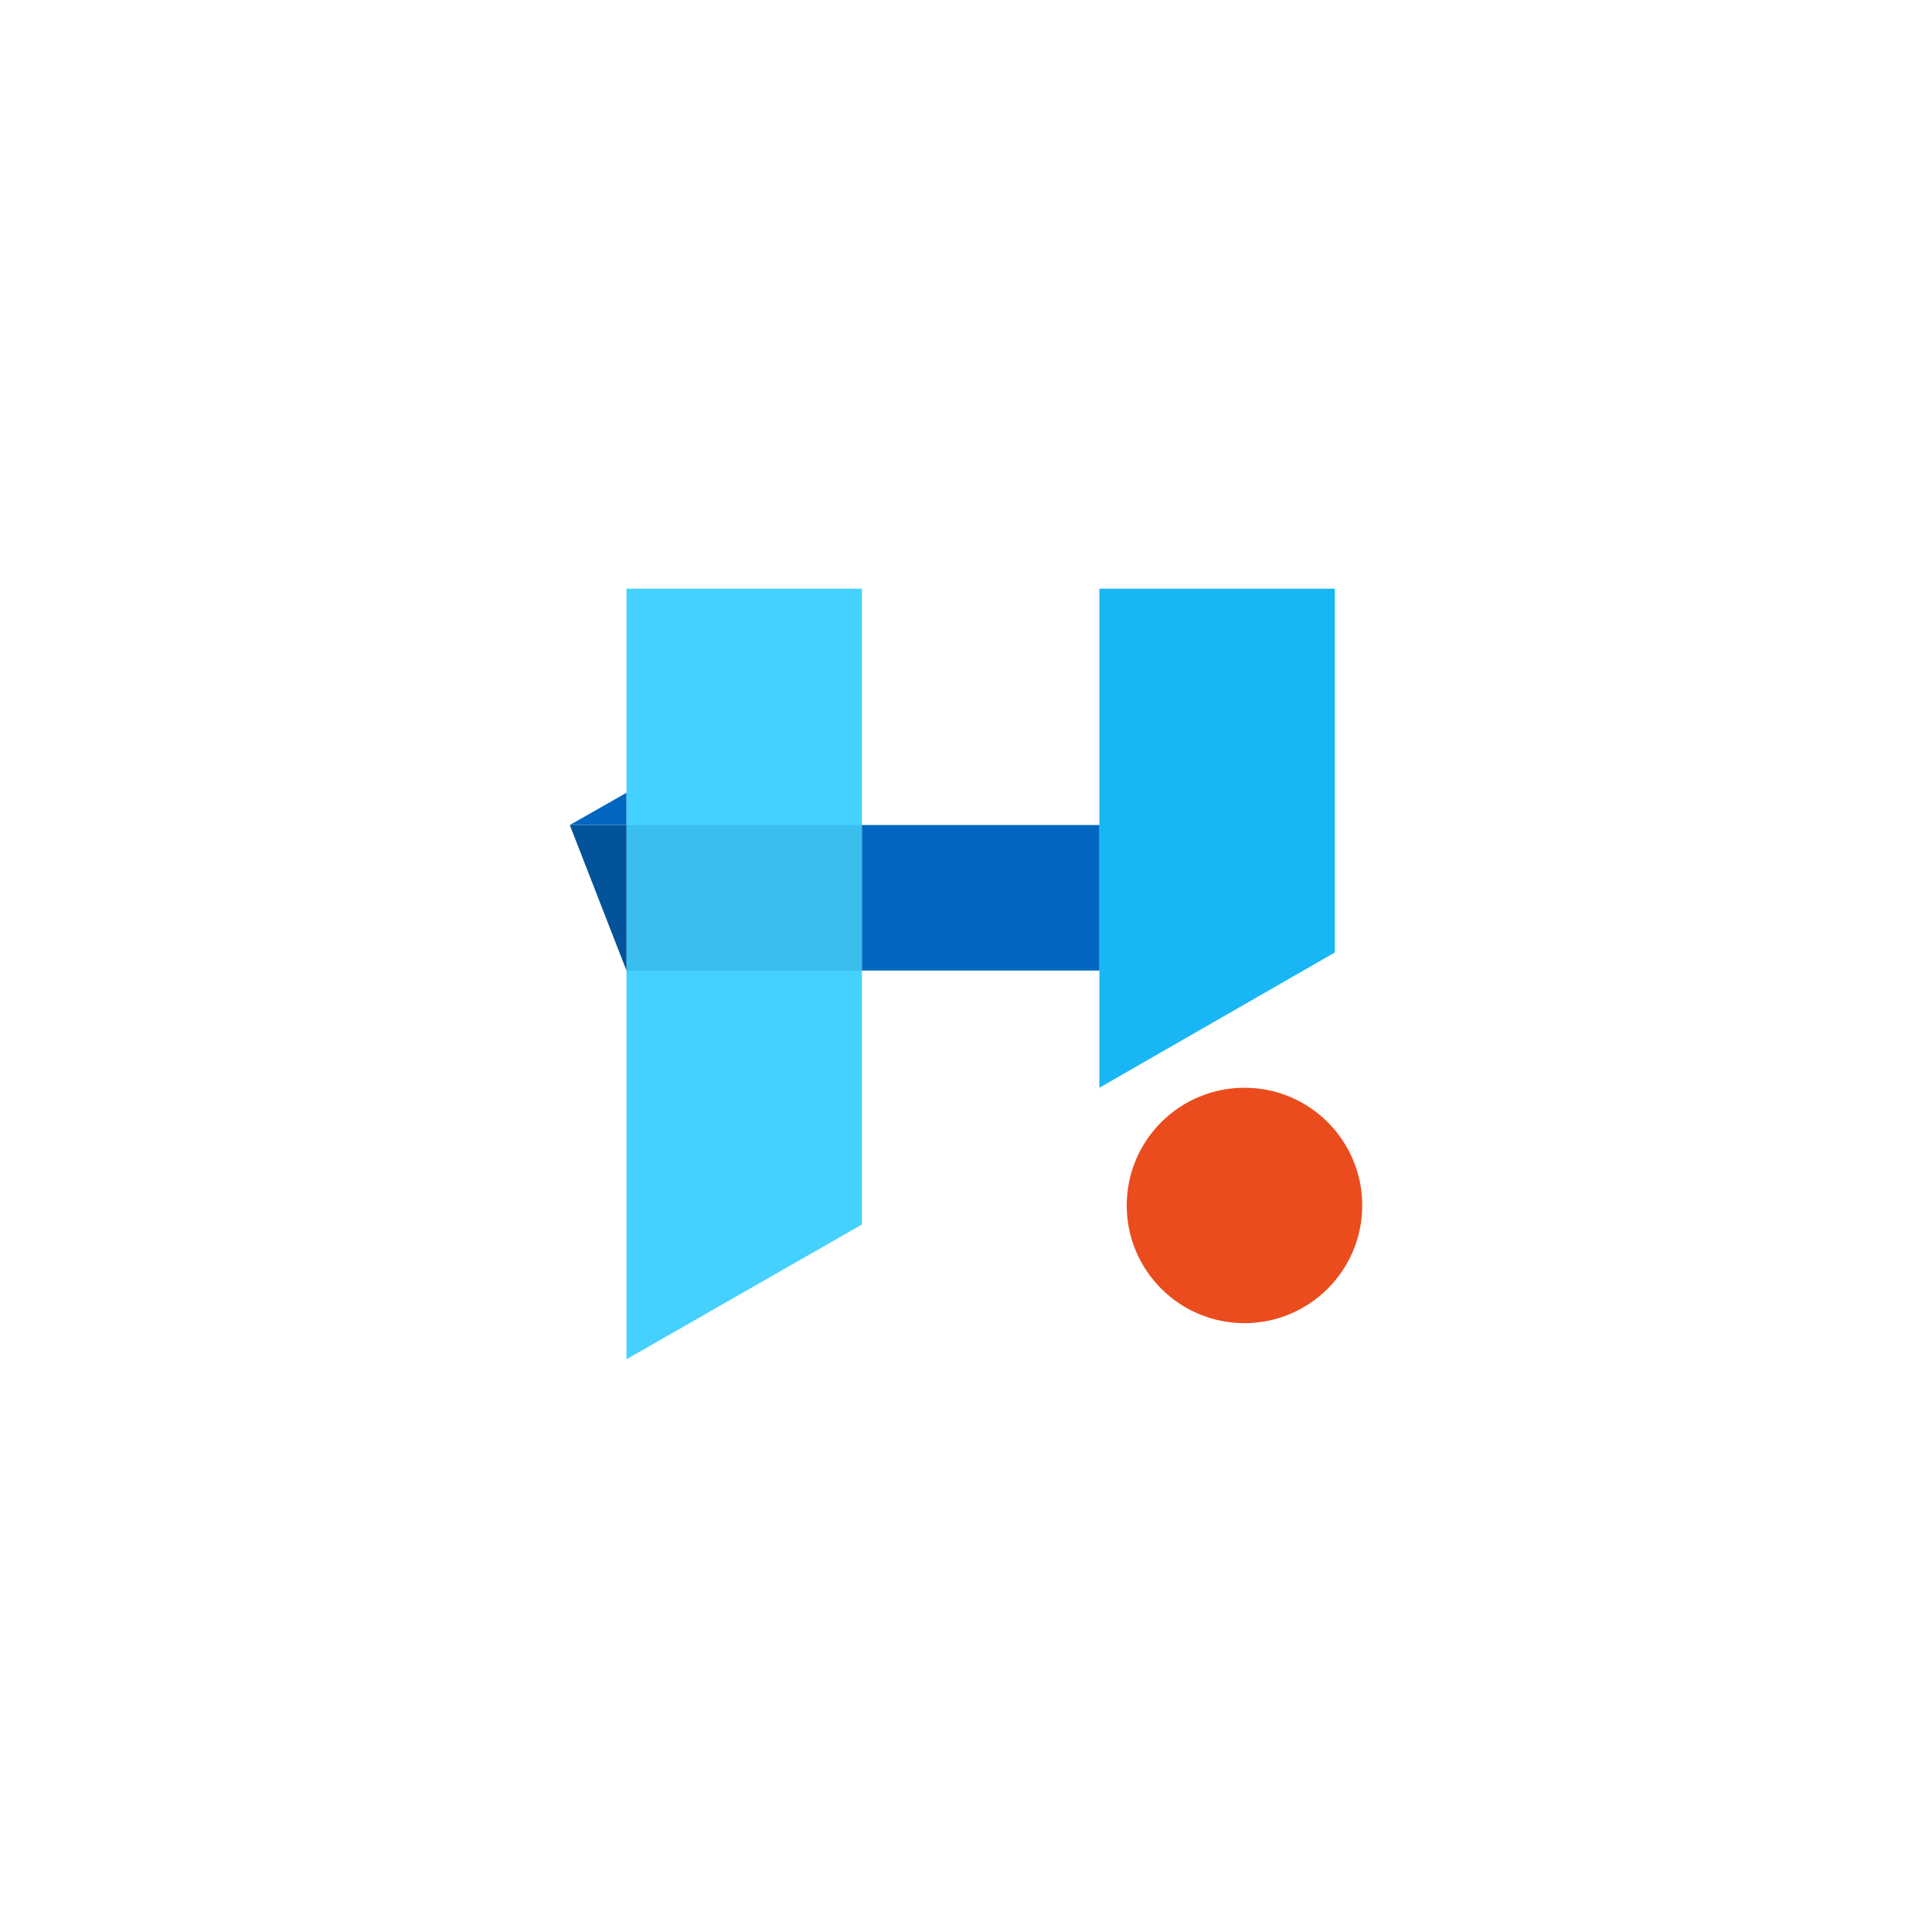
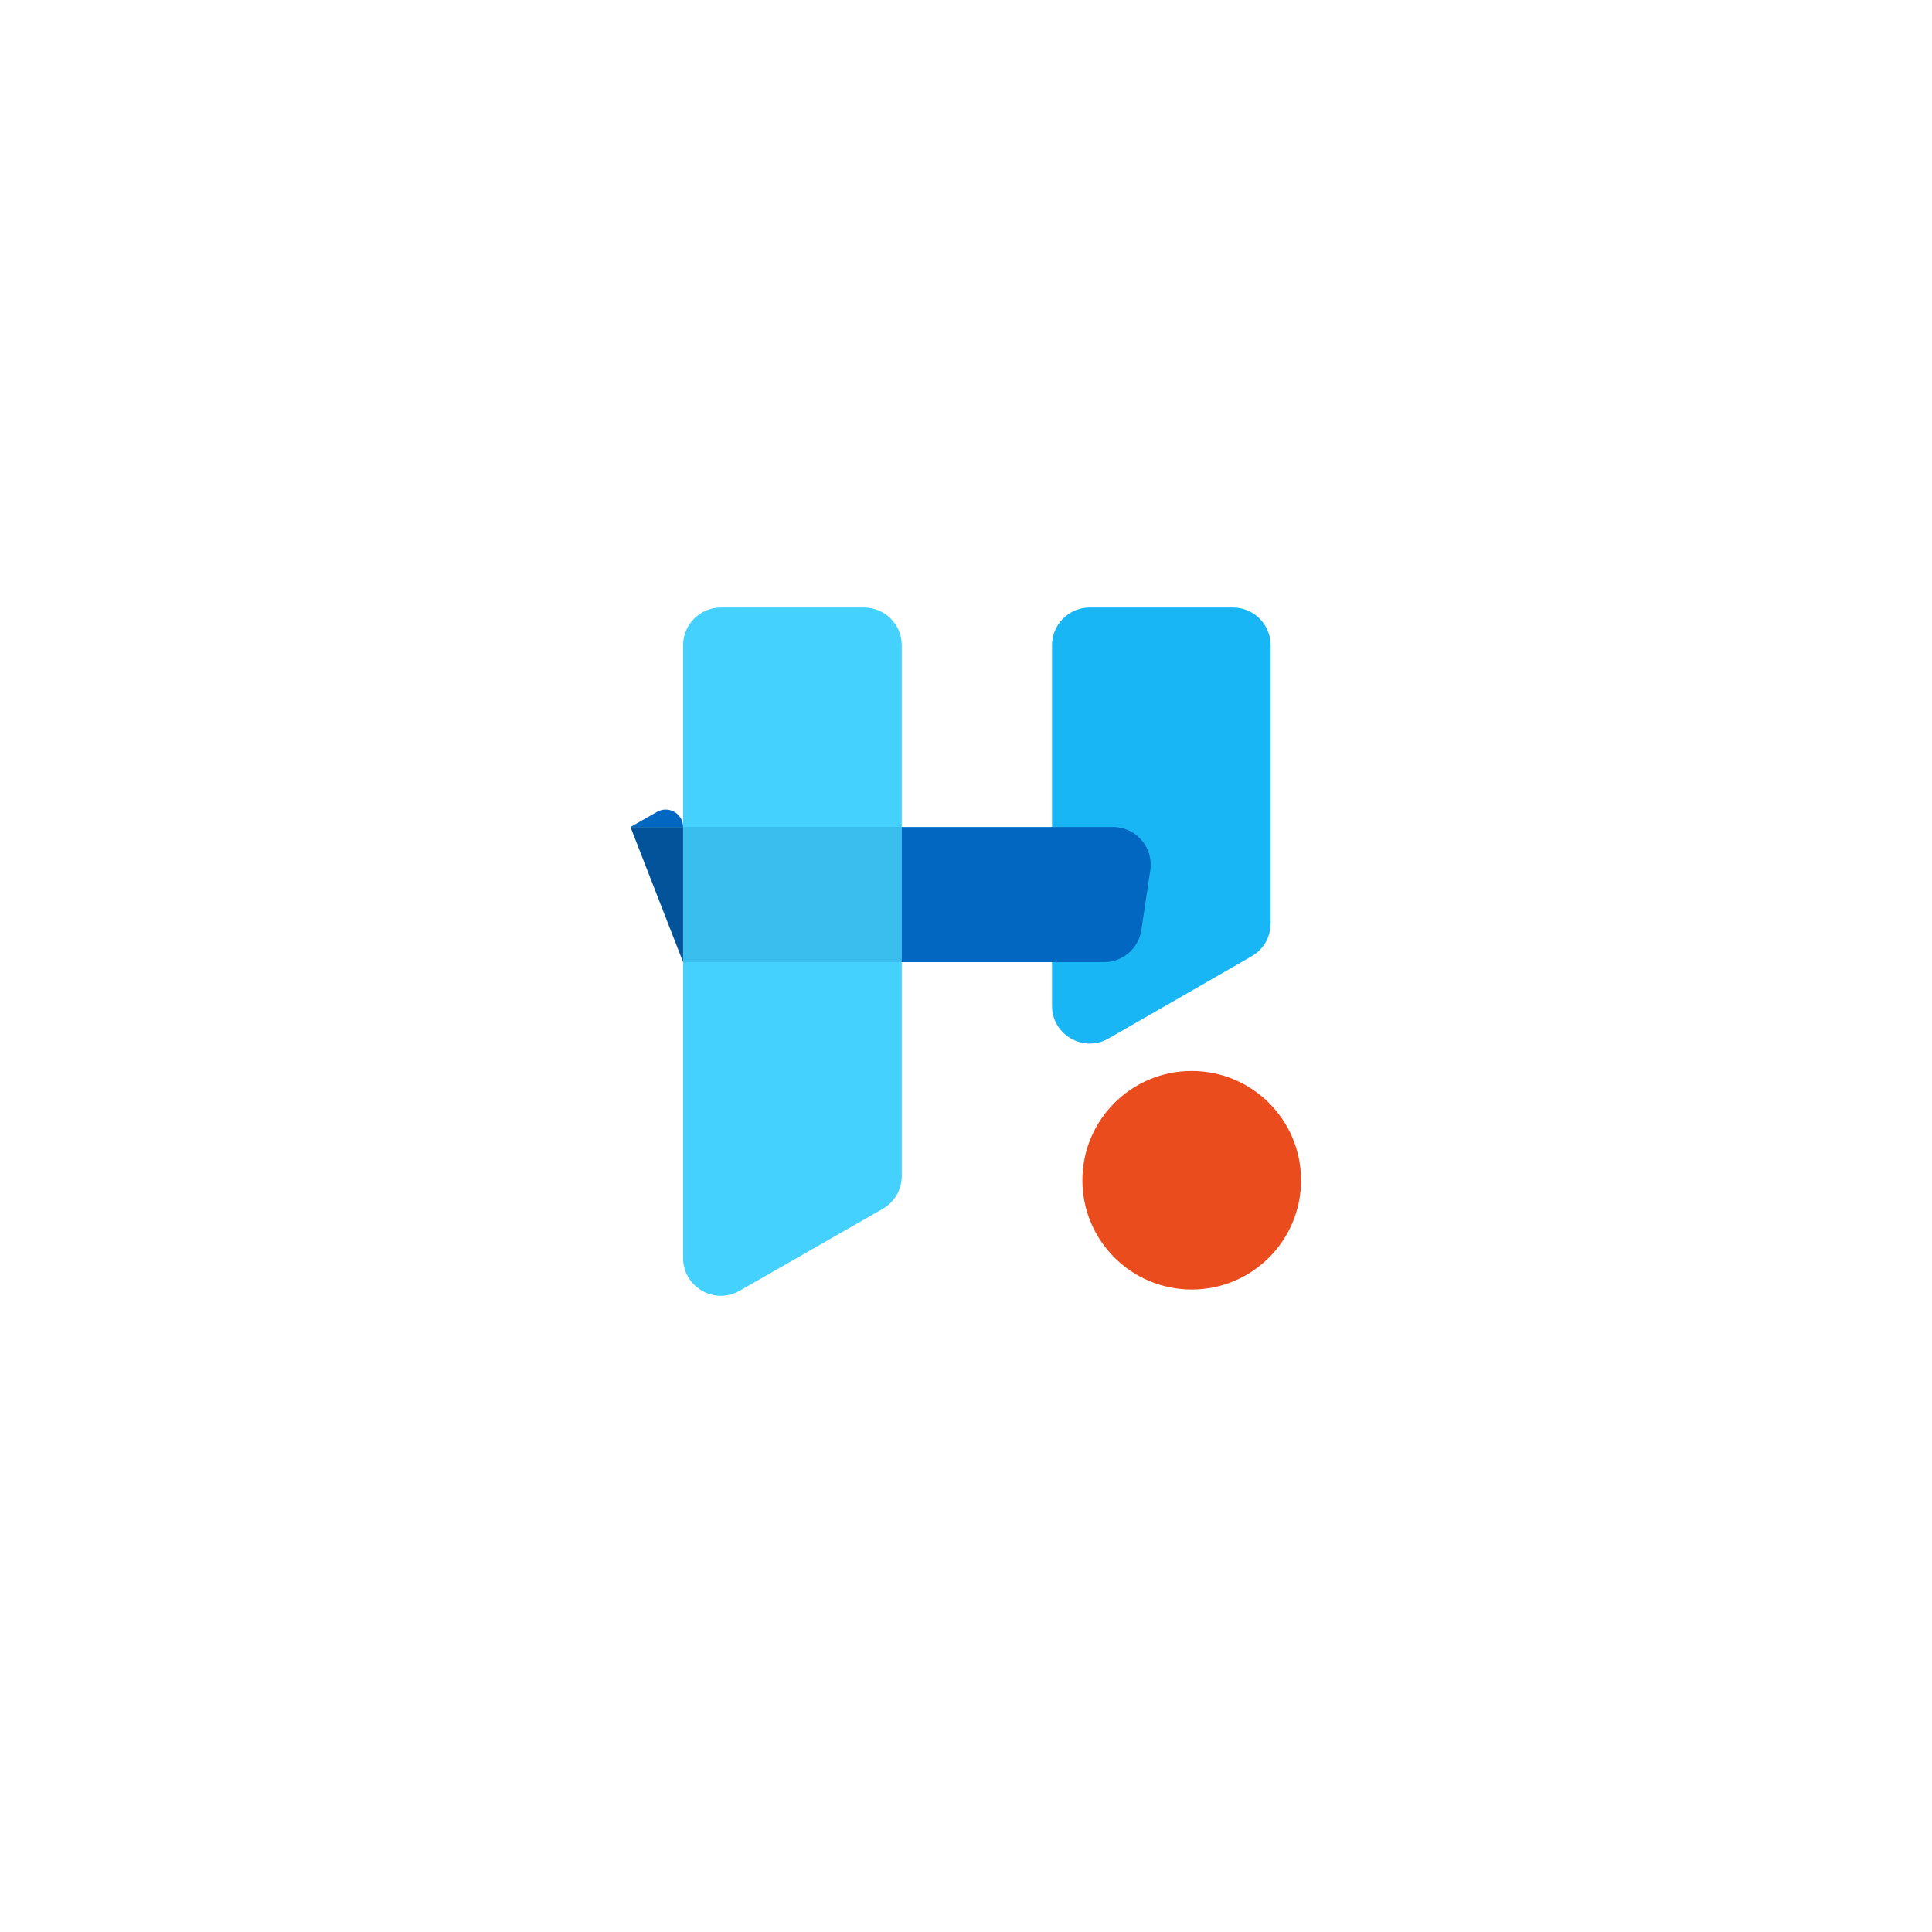
<svg xmlns="http://www.w3.org/2000/svg" width="1024" height="1024" viewBox="0 0 1024 1024" fill="none">
-   <g id="foreground">
-     <g id="proto">
-       <g id="Vector">
-         <path d="M722 638.912C722 673.363 694.061 701.292 659.596 701.292C625.131 701.292 597.191 673.363 597.191 638.912C597.191 604.46 625.131 576.532 659.596 576.532C694.061 576.532 722 604.46 722 638.912Z" fill="#EA4C1D" />
-         <path d="M332.037 312H456.846V649.006L332.037 720.446V312Z" fill="#45D1FD" />
-         <path d="M582.691 312H707.499V432.359V504.834L582.691 576.532V504.057V312Z" fill="#19B6F6" />
-         <path d="M332.037 437.277L332.037 514.411H456.846V437.277H332.037Z" fill="#3ABEEE" />
-         <path d="M582.69 514.411V437.277H456.846V514.411H582.69Z" fill="#0267C0" />
-         <path d="M302 437.277L332.037 514.411L332.037 437.277H302Z" fill="#02539A" />
-         <path d="M332.037 437.277V420.194L302 437.277H332.037Z" fill="#0267C0" />
-       </g>
-     </g>
-   </g>
+   <path d="M689.586 625.561C689.586 657.552 663.642 683.485 631.639 683.485C599.636 683.485 573.692 657.552 573.692 625.561C573.692 593.57 599.636 567.637 631.639 567.637C663.642 567.637 689.586 593.57 689.586 625.561Z" fill="#EA4C1D" />
+   <path d="M362.058 342C362.058 330.954 371.012 322 382.058 322H457.952C468.998 322 477.952 330.954 477.952 342V623.338C477.952 630.51 474.112 637.133 467.887 640.695L391.993 684.136C378.66 691.768 362.058 682.142 362.058 666.779V342Z" fill="#45D1FD" />
+   <path d="M557.578 342C557.578 330.954 566.532 322 577.578 322H653.472C664.518 322 673.472 330.954 673.472 342V433.762V489.484C673.472 496.645 669.643 503.259 663.434 506.826L587.54 550.425C574.207 558.084 557.578 548.459 557.578 533.082V500.339V342Z" fill="#19B6F6" />
+   <path d="M362.058 438.329L362.058 509.953H477.952V438.329H362.058Z" fill="#3ABEEE" />
+   <path d="M585.165 509.953C595.066 509.953 603.477 502.708 604.944 492.916L609.681 461.292C611.492 449.201 602.128 438.329 589.902 438.329H477.952V509.953H585.165Z" fill="#0267C0" />
+   <path d="M334.166 438.329L362.058 509.953L362.058 438.329H334.166Z" fill="#02539A" />
+   <path d="M362.058 438.329V438.329C362.058 431.252 354.42 426.81 348.269 430.308L334.166 438.329H362.058Z" fill="#0267C0" />
</svg>
